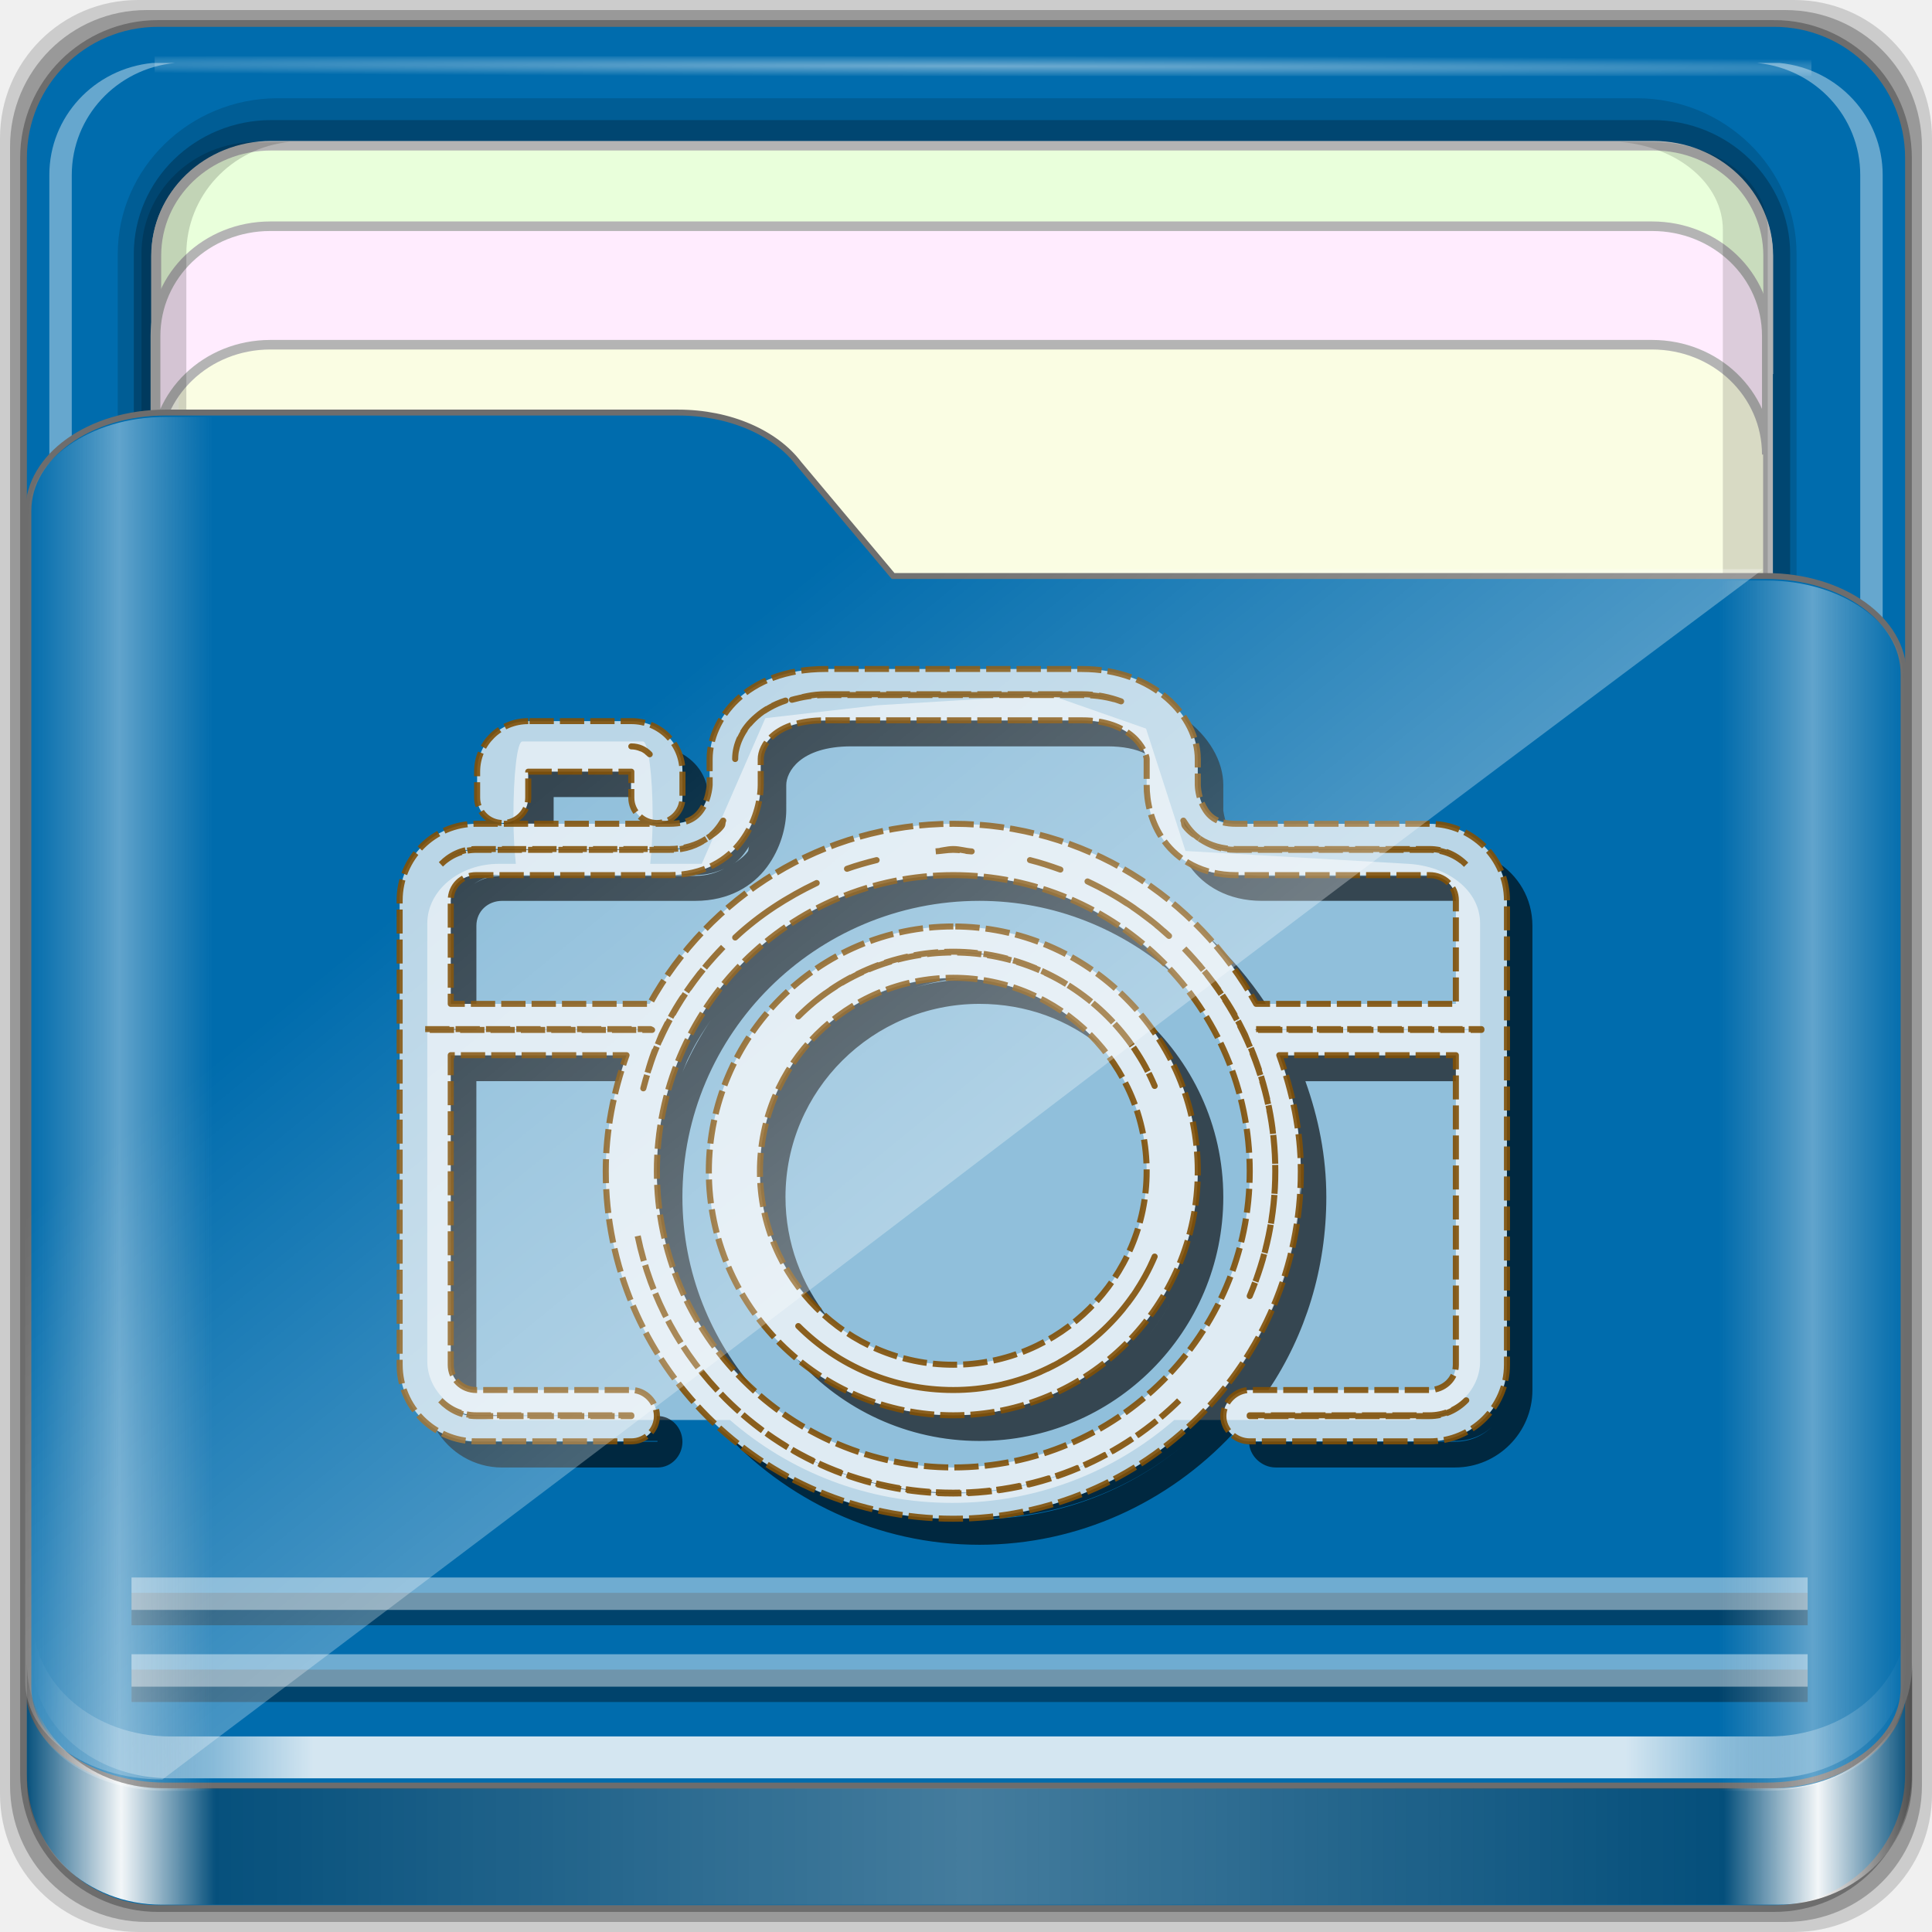
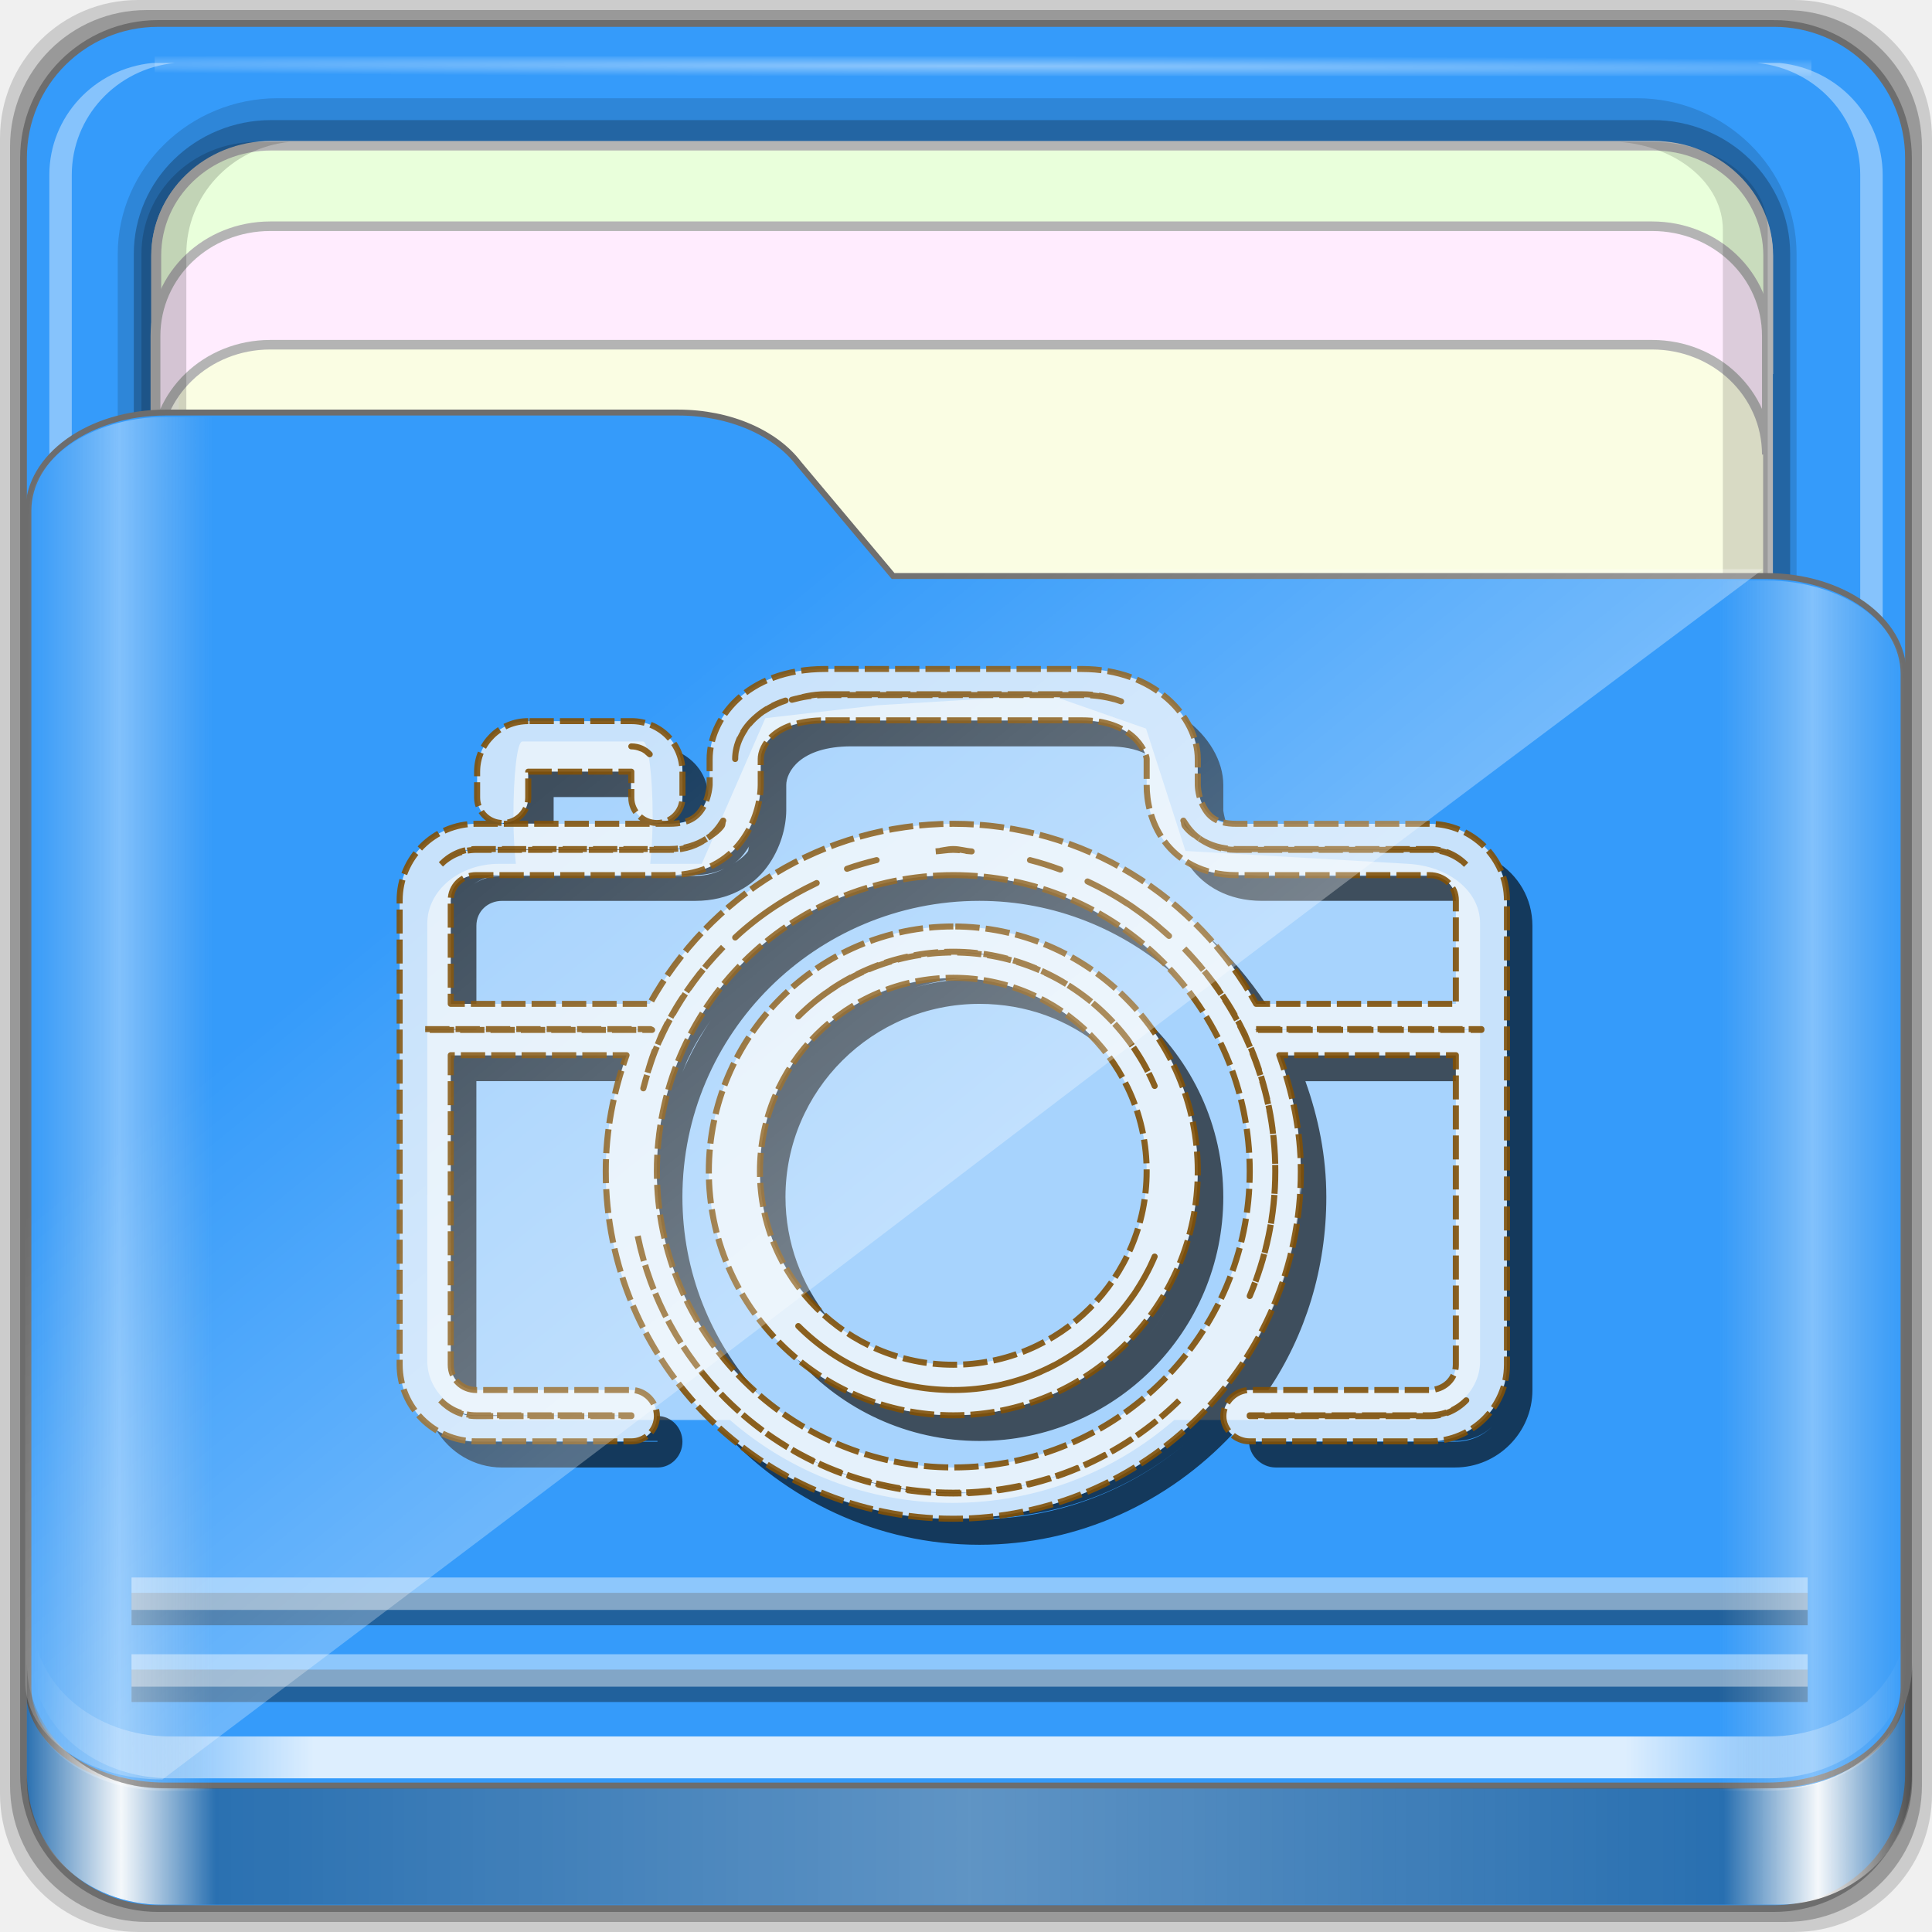
<svg xmlns="http://www.w3.org/2000/svg" xmlns:xlink="http://www.w3.org/1999/xlink" width="96" height="96" viewBox="0 0 96 96" version="1.1" id="svg1072">
  <defs id="defs1066">
    <linearGradient id="linearGradient4125">
      <stop style="stop-color:#ffffff;stop-opacity:1;" offset="0" id="stop4127" />
      <stop style="stop-color:#ffffff;stop-opacity:0;" offset="1" id="stop4129" />
    </linearGradient>
    <linearGradient id="linearGradient3298">
      <stop style="stop-color:#ffffff;stop-opacity:0.031" offset="0" id="stop3300" />
      <stop id="stop3302" offset="0.05" style="stop-color:#ffffff;stop-opacity:1;" />
      <stop style="stop-color:#ffffff;stop-opacity:0.024" offset="0.1" id="stop3304" />
      <stop id="stop3306" offset="0.5" style="stop-color:#ffffff;stop-opacity:0.281" />
      <stop style="stop-color:#fefefe;stop-opacity:0.016" offset="0.9" id="stop3308" />
      <stop id="stop3310" offset="0.95" style="stop-color:#ffffff;stop-opacity:1;" />
      <stop style="stop-color:#fdfdfd;stop-opacity:0" offset="1" id="stop3312" />
    </linearGradient>
    <linearGradient id="linearGradient4188">
      <stop style="stop-color:#ffffff;stop-opacity:0;" offset="0" id="stop4190" />
      <stop id="stop4198" offset="0.15" style="stop-color:#ffffff;stop-opacity:1;" />
      <stop id="stop4196" offset="0.85" style="stop-color:#ffffff;stop-opacity:1;" />
      <stop style="stop-color:#ffffff;stop-opacity:0;" offset="1" id="stop4192" />
    </linearGradient>
    <linearGradient id="linearGradient3832">
      <stop style="stop-color:#d8d8d8;stop-opacity:0;" offset="0" id="stop3834" />
      <stop id="stop3842" offset="0.05" style="stop-color:#ffffff;stop-opacity:1;" />
      <stop style="stop-color:#d8d8d8;stop-opacity:0;" offset="0.1" id="stop3846" />
      <stop id="stop3840" offset="0.5" style="stop-color:#d8d8d8;stop-opacity:0;" />
      <stop style="stop-color:#d8d8d8;stop-opacity:0;" offset="0.9" id="stop3844" />
      <stop id="stop3848" offset="0.95" style="stop-color:#ffffff;stop-opacity:1;" />
      <stop style="stop-color:#d8d8d8;stop-opacity:0;" offset="1" id="stop3836" />
    </linearGradient>
    <linearGradient id="linearGradient4012">
      <stop style="stop-color:#9a9a9a;stop-opacity:1;" offset="0" id="stop4014" />
      <stop style="stop-color:#6e6e6e;stop-opacity:1;" offset="1" id="stop4016" />
    </linearGradient>
    <linearGradient xlink:href="#linearGradient4188" id="linearGradient3891" gradientUnits="userSpaceOnUse" gradientTransform="matrix(1.115042,0,0,1.115103,6.596574,1043.355)" x1="6.25" y1="80.625" x2="89.75" y2="80.625" />
    <linearGradient gradientTransform="matrix(0.9926597,0,0,0.9812013,12.16478,1055.322)" xlink:href="#linearGradient3298" id="linearGradient3893" gradientUnits="userSpaceOnUse" x1="1.121" y1="84.063" x2="95.496" y2="84.063" />
    <linearGradient gradientTransform="matrix(0.9926597,0,0,0.9812013,11.82776,1054.893)" y2="34.832" x2="22.635" y1="59.746" x1="44.726" gradientUnits="userSpaceOnUse" id="linearGradient3391" xlink:href="#linearGradient4125" />
    <linearGradient xlink:href="#linearGradient3832" id="linearGradient3889" gradientUnits="userSpaceOnUse" gradientTransform="matrix(1.115042,0,0,1.036466,-5.522017,2.79605)" x1="6.076" y1="47.473" x2="89.924" y2="47.473" />
    <radialGradient xlink:href="#linearGradient4125" id="radialGradient3885" gradientUnits="userSpaceOnUse" gradientTransform="matrix(1.699147,0.00433809,-9.9578932e-5,0.01373135,-31.24166,-184.9925)" cx="44.659" cy="-187.511" fx="44.659" fy="-187.511" r="36.916" />
  </defs>
  <g id="layer1" transform="translate(0,-1026.52)">
    <g id="g1835" transform="translate(-12.11859,-22.9174)">
      <path style="display:inline;opacity:0.15;fill:#000000;fill-opacity:1;fill-rule:nonzero;stroke:none;stroke-width:0.987;enable-background:new" d="M 101.261,1049.437 H 18.976 c -3.799,0 -6.857,3.058 -6.857,6.857 v 82.286 c 0,3.799 3.058,6.857 6.857,6.857 h 82.286 c 3.799,0 6.857,-3.058 6.857,-6.857 v -82.286 c 0,-3.799 -3.058,-6.857 -6.857,-6.857 z" id="path3897" />
      <path id="path3895" d="M 100.833,1049.937 H 19.404 c -3.759,0 -6.786,3.026 -6.786,6.786 v 81.429 c 0,3.759 3.026,6.786 6.786,6.786 h 81.429 c 3.759,0 6.786,-3.026 6.786,-6.786 v -81.429 c 0,-3.759 -3.026,-6.786 -6.786,-6.786 z" style="display:inline;opacity:0.25;fill:#000000;fill-opacity:1;fill-rule:nonzero;stroke:none;stroke-width:0.987;enable-background:new" />
    </g>
  </g>
  <g id="layer7">
-     <path style="display:inline;fill:#006cad;fill-opacity:1;fill-rule:nonzero;stroke:#6d6d6d;stroke-width:0.335;stroke-miterlimit:4;stroke-dasharray:none;stroke-opacity:1;enable-background:new" d="M 88.142,1.166 H 7.858 c -3.706,0 -6.69,2.984 -6.69,6.691 v 80.287 c 0,3.707 2.984,6.691 6.69,6.691 h 80.283 c 3.706,0 6.69,-2.984 6.69,-6.691 V 7.856 c 0,-3.707 -2.984,-6.691 -6.69,-6.691 z" id="rect2419-1" />
+     <path style="display:inline;fill:#359bfa;fill-opacity:1;fill-rule:nonzero;stroke:#6d6d6d;stroke-width:0.335;stroke-miterlimit:4;stroke-dasharray:none;stroke-opacity:1;enable-background:new" d="M 88.142,1.166 H 7.858 c -3.706,0 -6.69,2.984 -6.69,6.691 v 80.287 c 0,3.707 2.984,6.691 6.69,6.691 h 80.283 c 3.706,0 6.69,-2.984 6.69,-6.691 V 7.856 c 0,-3.707 -2.984,-6.691 -6.69,-6.691 z" id="rect2419-1" />
  </g>
  <g id="layer6">
    <g id="g4855" transform="matrix(0,-1.085886,1.115042,0,-0.9483819,206.754)" style="enable-background:new">
      <path id="path4843" d="m 117.219,6.098 c -3.921,0 -7.125,3.204 -7.125,7.125 v 60.562 c 0,3.921 3.204,7.125 7.125,7.125 h 61.562 c 3.921,0 7.125,-3.204 7.125,-7.125 v -60.562 c 0,-3.921 -3.204,-7.125 -7.125,-7.125 z" style="color:#000000;font-style:normal;font-variant:normal;font-weight:normal;font-stretch:normal;font-size:medium;line-height:normal;font-family:Sans;-inkscape-font-specification:Sans;text-indent:0;text-align:start;text-decoration:none;text-decoration-line:none;letter-spacing:normal;word-spacing:normal;text-transform:none;writing-mode:lr-tb;direction:ltr;baseline-shift:baseline;text-anchor:start;display:inline;overflow:visible;visibility:visible;opacity:0.137;fill:#000000;fill-opacity:1;fill-rule:nonzero;stroke:none;stroke-width:2;marker:none;enable-background:accumulate" />
      <path style="color:#000000;font-style:normal;font-variant:normal;font-weight:normal;font-stretch:normal;font-size:medium;line-height:normal;font-family:Sans;-inkscape-font-specification:Sans;text-indent:0;text-align:start;text-decoration:none;text-decoration-line:none;letter-spacing:normal;word-spacing:normal;text-transform:none;writing-mode:lr-tb;direction:ltr;baseline-shift:baseline;text-anchor:start;display:inline;overflow:visible;visibility:visible;opacity:0.245;fill:#000000;fill-opacity:1;fill-rule:nonzero;stroke:none;stroke-width:2;marker:none;enable-background:accumulate" d="m 117.219,6.813 c -3.379,0 -6.125,2.746 -6.125,6.125 v 61.562 c 0,3.379 2.746,6.125 6.125,6.125 h 61.562 c 3.379,0 6.125,-2.746 6.125,-6.125 v -61.562 c 0,-3.379 -2.746,-6.125 -6.125,-6.125 z" id="path4849" />
      <path style="display:inline;fill:#fafde3;fill-opacity:1;fill-rule:nonzero;stroke:#b4b4b4;stroke-width:0.437;stroke-miterlimit:4;stroke-dasharray:none;stroke-opacity:1" d="m 183.704,12.925 c 0,-2.843 -2.242,-5.119 -5.026,-5.119 h -30.722 c 2.784,0 5.026,2.276 5.026,5.119 v 61.594 c 0,2.843 -2.242,5.119 -5.026,5.119 h 30.722 c 2.784,0 5.026,-2.276 5.026,-5.119 z" id="path4046" />
      <path id="path4815" d="m 115.708,79.154 v 1 c 0.262,2.594 2.46,4.594 5.125,4.594 h 61.562 c 2.665,0 4.863,-2 5.125,-4.594 v -1 c -0.262,2.594 -2.46,4.594 -5.125,4.594 h -61.562 c -2.665,0 -4.863,-2 -5.125,-4.594 z" style="display:inline;opacity:0.4;fill:#ffffff;fill-opacity:1;fill-rule:nonzero;stroke:none" />
      <path id="path4820" d="m 116.688,7.813 c -2.594,0.262 -4.594,2.46 -4.594,5.125 v 0.469 c 0.262,-2.594 2.46,-4.594 5.125,-4.594 h 61.562 c 2.665,0 4.863,2 5.125,4.594 v -0.469 c 0,-2.843 -2.282,-5.125 -5.125,-5.125 h -61.562 c -0.178,0 -0.358,-0.017 -0.531,0 z" style="display:inline;opacity:0.5;fill:#ffffff;fill-opacity:1;fill-rule:nonzero;stroke:none" />
      <path style="display:inline;opacity:0.4;fill:#ffffff;fill-opacity:1;fill-rule:nonzero;stroke:none" d="m 115.708,8.643 v -1 c 0.262,-2.594 2.46,-4.594 5.125,-4.594 h 61.562 c 2.665,0 4.863,2 5.125,4.594 v 1 c -0.262,-2.594 -2.46,-4.594 -5.125,-4.594 h -61.562 c -2.665,0 -4.863,2 -5.125,4.594 z" id="path3896" />
      <rect style="opacity:0.426;fill:url(#radialGradient3885);fill-opacity:1;stroke:none" id="rect3902" width="73.831" height="0.907" x="7.743" y="-187.827" transform="rotate(90)" />
      <path id="path3899" d="m 183.733,12.934 c 0,-2.843 -2.242,-5.119 -5.026,-5.119 h -5.422 c 2.784,0 5.026,2.276 5.026,5.119 v 61.594 c 0,2.843 -2.242,5.119 -5.026,5.119 h 5.422 c 2.784,0 5.026,-2.276 5.026,-5.119 z" style="display:inline;fill:#e9ffdb;fill-opacity:1;fill-rule:nonzero;stroke:#b4b4b4;stroke-width:0.437;stroke-miterlimit:4;stroke-dasharray:none;stroke-opacity:1" />
      <path style="display:inline;fill:#ffecfe;fill-opacity:1;fill-rule:nonzero;stroke:#b4b4b4;stroke-width:0.437;stroke-miterlimit:4;stroke-dasharray:none;stroke-opacity:1" d="m 180.049,12.896 c 0,-2.842 -2.242,-5.117 -5.026,-5.117 h -5.422 c 2.784,0 5.026,2.275 5.026,5.117 v 61.576 c 0,2.842 -2.242,5.117 -5.026,5.117 h 5.422 c 2.784,0 5.026,-2.275 5.026,-5.117 z" id="path3086" />
      <path id="path4810" d="m 127.618,73.032 v 1.469 c 0,2.843 1.789,5.125 4.017,5.125 h 48.254 c 2.228,0 4.017,-2.282 4.017,-5.125 v -1.469 c -0.205,2.594 -1.928,4.594 -4.017,4.594 h -48.254 c -2.089,0 -3.812,-2 -4.017,-4.594 z" style="display:inline;opacity:0.138;fill:#000000;fill-opacity:1;fill-rule:nonzero;stroke:none" />
      <path style="display:inline;opacity:0.169;fill:#000000;fill-opacity:1;fill-rule:nonzero;stroke:none" d="m 112.094,13.748 v -1.469 c 0,-2.843 2.282,-5.125 5.125,-5.125 h 61.562 c 2.843,0 5.125,2.282 5.125,5.125 v 1.469 c -0.262,-2.594 -2.46,-4.594 -5.125,-4.594 h -61.562 c -2.665,0 -4.863,2 -5.125,4.594 z" id="path3898" />
    </g>
  </g>
  <g id="layer5">
-     <path id="path4187" d="m 1.411,83.85 c 0,2.7 3.041,4.873 6.818,4.873 H 87.771 c 3.777,0 6.818,-2.173 6.818,-4.873 V 33.495 c 0,-2.7 -3.041,-4.873 -6.818,-4.873 H 44.378 L 39.691,23.038 C 38.539,21.519 36.286,20.5 33.69,20.5 H 8.229 c -3.777,0 -6.818,2.173 -6.818,4.873 z" style="display:inline;fill:#006cad;fill-opacity:1;fill-rule:nonzero;stroke:#6d6d6d;stroke-width:0.294;stroke-miterlimit:4;stroke-dasharray:none;stroke-opacity:1;enable-background:new" />
+     <path id="path4187" d="m 1.411,83.85 c 0,2.7 3.041,4.873 6.818,4.873 H 87.771 c 3.777,0 6.818,-2.173 6.818,-4.873 V 33.495 c 0,-2.7 -3.041,-4.873 -6.818,-4.873 H 44.378 L 39.691,23.038 C 38.539,21.519 36.286,20.5 33.69,20.5 H 8.229 c -3.777,0 -6.818,2.173 -6.818,4.873 z" style="display:inline;fill:#359bfa;fill-opacity:1;fill-rule:nonzero;stroke:#6d6d6d;stroke-width:0.294;stroke-miterlimit:4;stroke-dasharray:none;stroke-opacity:1;enable-background:new" />
  </g>
  <g id="layer2">
    <g transform="matrix(0.9926597,0,0,0.9812013,0.04618485,6.712506)" style="enable-background:new" id="g1054">
      <path transform="translate(-4.948882,2.796066)" id="rect5596" d="m 57.435,25.549 -8.622,0.53 -5.6,0.652 -3.183,7.378 h -2.579 c 0.069,-0.658 0.121,-1.469 0.121,-2.405 0,-2.09 -0.225,-3.791 -0.483,-3.791 h -6.043 c -0.259,0 -0.443,1.7 -0.443,3.791 0,0.938 0.051,1.746 0.121,2.405 h -0.846 c -1.989,0 -3.586,1.355 -3.586,3.016 V 59.298 c 0,1.661 1.597,2.975 3.586,2.975 h 11.563 c 2.982,2.62 6.86,4.198 11.12,4.198 4.26,0 8.138,-1.578 11.12,-4.198 h 11.724 c 1.989,0 3.586,-1.314 3.586,-2.975 V 37.125 c 0,-1.661 -1.6,-2.897 -3.586,-3.016 L 64.244,33.457 62.269,27.261 Z" style="fill:#ffffff;fill-opacity:0.566;stroke:none;enable-background:new" />
      <path transform="translate(-4.948882,2.796066)" id="path3333" d="m 59.046,25.549 c 0.372,0 0.721,0.027 1.048,0.082 -0.213,-0.042 -0.45,-0.065 -0.685,-0.082 z m 5.117,1.182 c 0.441,0.668 0.685,1.387 0.685,2.079 v 1.304 c 7.48e-4,0.077 0.031,0.636 0.282,1.101 0.2,0.37 0.505,0.652 1.128,0.774 -0.071,-0.281 -0.12,-0.522 -0.121,-0.571 v -1.304 c 0,-1.194 -0.712,-2.476 -1.974,-3.383 z M 46.234,26.854 c -2.603,0 -3.263,1.327 -3.263,1.956 v 1.304 c -0.009,0.807 -0.271,1.905 -0.967,2.853 -0.696,0.948 -1.881,1.712 -3.586,1.712 h 1.289 c 0.558,0 1.041,-0.137 1.45,-0.326 -0.379,0.193 -0.841,0.367 -1.45,0.367 h -9.669 c -0.532,0 -1.004,0.128 -1.41,0.408 0.402,-0.294 0.865,-0.448 1.41,-0.448 h -1.289 c -0.715,0 -1.289,0.528 -1.289,1.264 v 5.258 h 1.289 v -3.954 c 0,-0.736 0.574,-1.264 1.289,-1.264 h 9.669 c 1.705,0 2.89,-0.764 3.586,-1.712 0.696,-0.948 0.958,-2.046 0.967,-2.853 v -1.304 c 0,-0.63 0.66,-1.956 3.263,-1.956 h 12.812 c 0.797,0 1.419,0.135 1.894,0.367 -0.091,-0.247 -0.28,-0.583 -0.645,-0.897 C 61.073,27.188 60.26,26.854 59.046,26.854 H 47.524 c -0.323,0 -0.61,0.039 -0.886,0.082 0.18,-0.034 0.4,-0.068 0.604,-0.082 z m -7.373,1.59 c 0.129,0.307 0.201,0.623 0.201,0.978 v 1.345 c 0,0.689 -0.561,1.242 -1.249,1.264 v 0.041 h 0.604 c 1.069,0 1.477,-0.407 1.732,-0.897 0.102,-0.195 0.16,-0.394 0.201,-0.571 -0.049,-0.977 -0.654,-1.772 -1.491,-2.16 z m -7.534,0.978 v 1.345 c 0,0.702 -0.543,1.264 -1.249,1.264 v 0.041 h 2.538 v -1.345 h 3.868 v -1.304 z m 32.796,2.486 c 0.054,0.095 0.016,0.196 0.081,0.285 0.072,0.099 0.189,0.16 0.282,0.245 -0.142,-0.165 -0.257,-0.36 -0.363,-0.53 z m 0.363,0.53 c 0.164,0.149 0.327,0.322 0.524,0.448 -0.205,-0.128 -0.381,-0.283 -0.524,-0.448 z m 0.524,0.448 c 0.441,0.283 0.978,0.53 1.773,0.53 h 9.669 c 0.532,0 1.034,0.128 1.45,0.408 -0.413,-0.294 -0.905,-0.448 -1.45,-0.448 h -8.38 -1.289 c -0.722,0 -1.309,-0.2 -1.773,-0.489 z m -25.141,0.163 c -0.263,0.121 -0.56,0.234 -0.886,0.285 0.028,0.002 0.052,0 0.081,0 0.095,0 0.193,-0.021 0.282,-0.041 0.049,-0.014 0.115,-0.025 0.161,-0.041 0.137,-0.047 0.243,-0.143 0.363,-0.204 z m 2.538,0.163 c -0.055,0.095 -0.015,0.196 -0.081,0.285 -0.187,0.254 -0.487,0.462 -0.765,0.652 0.399,-0.257 0.637,-0.603 0.846,-0.937 z m -12.369,0.163 c -0.14,0 -0.267,0.026 -0.403,0.041 h 8.783 c 0.209,0 0.388,-0.012 0.564,-0.041 h -0.564 z m 34.286,0.611 c 0.057,0.093 0.096,0.195 0.161,0.285 0.687,0.951 1.878,1.712 3.586,1.712 h 9.669 c 0.013,0 0.027,-3.82e-4 0.04,0 v -0.041 c 0,-0.65 -0.484,-1.116 -1.088,-1.223 h -8.622 c -0.199,0 -0.396,-0.014 -0.564,-0.041 h -0.725 c -1.005,0 -1.804,-0.28 -2.458,-0.693 z m 15.471,0 c 0.342,0.577 0.524,1.239 0.524,1.956 v 7.826 h 0.04 v 0.041 h -0.04 V 59.462 c 0,2 -1.528,3.664 -3.465,3.872 h 0.886 c 0.709,0 1.387,-0.262 1.853,-0.734 -0.469,0.489 -1.127,0.774 -1.853,0.774 h -1.289 -7.695 -1.289 c -0.013,0 -0.027,3.82e-4 -0.04,0 0,0.702 0.623,1.304 1.33,1.304 h 8.985 c 2.129,0 3.868,-1.773 3.868,-3.913 V 37.247 c 0,-1.39 -0.712,-2.576 -1.813,-3.261 z m -27.155,0.693 c -8.18,0 -14.867,6.712 -14.867,15 0,4.476 1.962,8.462 5.036,11.209 -2.317,-2.645 -3.747,-6.093 -3.747,-9.905 0,-8.288 6.687,-15 14.867,-15 3.762,0 7.172,1.451 9.79,3.791 -2.406,-2.746 -5.783,-4.622 -9.589,-5.013 -0.135,-0.014 -0.267,-0.031 -0.403,-0.041 -0.241,0.017 -0.482,0.067 -0.725,0.082 0.192,-0.011 0.379,-0.05 0.564,-0.082 -0.313,-0.02 -0.609,-0.041 -0.927,-0.041 z m 12.772,3.139 c 0.919,1.023 1.709,2.164 2.377,3.383 h 0.483 C 67.45,39.963 66.505,38.808 65.412,37.818 Z M 53.406,38.592 c -0.122,0.005 -0.242,0.032 -0.363,0.041 0.983,0.037 1.923,0.166 2.82,0.448 -0.785,-0.253 -1.608,-0.426 -2.458,-0.489 z m -0.765,1.304 c -5.336,0 -9.71,4.372 -9.71,9.782 0,2.98 1.349,5.621 3.425,7.418 -1.328,-1.677 -2.135,-3.799 -2.135,-6.114 0,-5.41 4.374,-9.782 9.71,-9.782 2.334,0 4.45,0.803 6.124,2.201 -1.578,-1.912 -3.867,-3.199 -6.446,-3.465 -0.054,-0.006 -0.107,0.005 -0.161,0 -0.961,0.042 -1.896,0.172 -2.78,0.448 0.774,-0.247 1.582,-0.423 2.417,-0.489 -0.151,-0.007 -0.291,0 -0.443,0 z M 41.4,40.753 c -0.315,0.393 -0.608,0.801 -0.886,1.223 -0.557,0.843 -1.055,1.747 -1.45,2.69 l 0.242,-0.611 0.282,-0.571 c 0.274,-0.535 0.596,-1.014 0.927,-1.508 0.279,-0.416 0.572,-0.835 0.886,-1.223 z m 20.668,1.06 c 1.747,2.146 2.78,4.885 2.78,7.867 0,6.815 -5.458,12.35 -12.208,12.35 -2.953,0 -5.7,-1.048 -7.816,-2.812 2.242,2.52 5.494,4.117 9.105,4.117 6.75,0 12.208,-5.535 12.208,-12.35 0,-3.642 -1.579,-6.897 -4.069,-9.171 z m 4.754,0.204 c 0.237,0.44 0.45,0.881 0.645,1.345 l -0.242,-0.611 -0.282,-0.571 c -0.031,-0.06 -0.089,-0.104 -0.121,-0.163 z m -40.612,0.448 v 0.041 h 0.604 1.934 v -0.041 h -1.934 z m 41.579,0 -0.081,0.041 h 0.403 0.967 c -0.009,-0.016 -0.031,-0.024 -0.04,-0.041 h -1.249 z m -29.653,0.041 -0.121,0.245 -0.242,0.611 c 0.121,-0.288 0.266,-0.576 0.403,-0.856 z m 22.925,0.122 c 0.449,0.547 0.829,1.125 1.168,1.753 -0.338,-0.628 -0.719,-1.207 -1.168,-1.753 z m 6.446,0.774 c 0.804,1.935 1.249,4.052 1.249,6.277 0,-2.224 -0.45,-4.343 -1.249,-6.277 z M 27.459,43.81 V 59.462 c 0,0.736 0.574,1.304 1.289,1.304 V 45.114 h 7.131 c 0.122,-0.446 0.25,-0.871 0.403,-1.304 z m 41.498,0 c 0.653,1.846 1.048,3.8 1.048,5.869 0,0.082 0.001,0.162 0,0.245 0.023,0.355 0.04,0.698 0.04,1.06 0,-0.288 -0.066,-0.572 -0.081,-0.856 -0.232,9.183 -7.407,16.655 -16.438,17.119 0.134,0.003 0.268,0 0.403,0 3.886,0 7.445,-1.386 10.233,-3.709 -2.788,2.332 -6.344,3.75 -10.233,3.75 -0.136,0 -0.268,-0.037 -0.403,-0.041 -0.121,0.006 -0.241,-0.004 -0.363,0 -0.176,0.005 -0.347,0.041 -0.524,0.041 -4.471,0 -8.559,-1.75 -11.644,-4.565 3.187,3.576 7.811,5.869 12.933,5.869 4.989,0 9.475,-2.168 12.651,-5.584 -0.266,-0.235 -0.443,-0.566 -0.443,-0.937 0,-0.702 0.623,-1.304 1.33,-1.304 h 0.927 c 1.859,-2.8 2.901,-6.168 2.901,-9.782 0,-2.069 -0.395,-4.023 -1.048,-5.869 h 7.534 v -1.304 h -8.783 z m -5.439,12.473 c -0.338,0.628 -0.719,1.207 -1.168,1.753 0.449,-0.547 0.829,-1.125 1.168,-1.753 z m -36.583,5.013 c 0.469,0.489 1.086,0.774 1.813,0.774 h 1.289 c -0.055,0 -0.108,-0.034 -0.161,-0.041 h -1.128 c -0.709,0 -1.347,-0.262 -1.813,-0.734 z m 10.838,0.774 c 0,0.648 -0.498,1.184 -1.128,1.264 h 1.168 c 0.005,0 0,0.023 0,0.041 h -1.33 -6.446 -1.289 c -0.746,0 -1.427,-0.242 -2.014,-0.611 0.667,1.139 1.893,1.916 3.304,1.916 h 7.776 c 0.706,0 1.249,-0.602 1.249,-1.304 0,-0.702 -0.543,-1.304 -1.249,-1.304 z m 4.593,0.163 c 2.788,2.332 6.384,3.75 10.274,3.75 0.222,0 0.424,-0.032 0.645,-0.041 -0.12,-0.005 -0.244,0.008 -0.363,0 -0.097,0.002 -0.185,0 -0.282,0 -3.886,0 -7.485,-1.386 -10.274,-3.709 z" style="color:#000000;font-style:normal;font-variant:normal;font-weight:normal;font-stretch:normal;font-size:medium;line-height:normal;font-family:Sans;-inkscape-font-specification:Sans;text-indent:0;text-align:start;text-decoration:none;text-decoration-line:none;letter-spacing:normal;word-spacing:normal;text-transform:none;writing-mode:lr-tb;direction:ltr;baseline-shift:baseline;text-anchor:start;display:inline;overflow:visible;visibility:visible;fill:#000000;fill-opacity:0.629;fill-rule:nonzero;stroke:none;stroke-width:1;marker:none;enable-background:accumulate" />
      <path transform="translate(-4.948882,2.796066)" style="color:#000000;font-style:normal;font-variant:normal;font-weight:normal;font-stretch:normal;font-size:medium;line-height:normal;font-family:Sans;-inkscape-font-specification:Sans;text-indent:0;text-align:start;text-decoration:none;text-decoration-line:none;letter-spacing:normal;word-spacing:normal;text-transform:none;writing-mode:lr-tb;direction:ltr;baseline-shift:baseline;text-anchor:start;display:inline;overflow:visible;visibility:visible;fill:#fcfcfc;fill-opacity:0.739;fill-rule:nonzero;stroke:#815006;stroke-width:0.304;stroke-linejoin:round;stroke-miterlimit:4;stroke-dasharray:1.216, 0.304;stroke-dashoffset:0;stroke-opacity:0.895;marker:none;enable-background:accumulate" d="m 46.223,24.241 c -4.048,0 -5.799,2.614 -5.799,4.559 v 1.28 0.04 c -0.002,0.031 -0.033,0.567 -0.28,1.04 -0.256,0.489 -0.651,0.92 -1.72,0.92 h -9.678 c -2.129,0 -3.839,1.739 -3.839,3.879 V 59.476 c 0,2.14 1.71,3.879 3.839,3.879 h 7.759 c 0.706,0 1.28,-0.578 1.28,-1.28 0,-0.702 -0.574,-1.32 -1.28,-1.32 h -7.759 c -0.715,0 -1.28,-0.544 -1.28,-1.28 V 43.798 h 8.799 c -0.652,1.847 -1.04,3.81 -1.04,5.879 0,9.692 7.805,17.597 17.397,17.597 9.593,0 17.397,-7.905 17.397,-17.597 0,-2.069 -0.427,-4.033 -1.08,-5.879 h 8.839 v 15.677 c 0,0.736 -0.605,1.28 -1.32,1.28 h -8.999 c -0.706,0 -1.32,0.618 -1.32,1.32 0,0.702 0.614,1.28 1.32,1.28 h 8.999 c 2.129,0 3.879,-1.739 3.879,-3.879 V 35.96 c 0,-2.14 -1.75,-3.879 -3.879,-3.879 h -9.678 c -1.041,0 -1.389,-0.415 -1.64,-0.88 -0.251,-0.465 -0.279,-1.003 -0.28,-1.08 v -1.32 c 0,-2.107 -2.146,-4.559 -5.799,-4.559 H 46.223 Z m 0,1.28 H 59.061 c 0.754,0 1.399,0.152 1.96,0.36 -0.562,-0.202 -1.217,-0.32 -1.96,-0.32 H 46.223 c -0.645,0 -1.177,0.102 -1.68,0.24 0.499,-0.131 1.007,-0.28 1.68,-0.28 z m -2,0.32 c -0.567,0.19 -1.068,0.486 -1.44,0.8 -0.743,0.629 -1.08,1.426 -1.08,2.16 0,-0.633 0.302,-1.473 1.08,-2.16 0.362,-0.32 0.838,-0.606 1.44,-0.8 z m 2,1 H 59.061 c 1.213,0 2.008,0.36 2.52,0.8 0.511,0.44 0.72,1.002 0.72,1.16 v 1.32 c 0,0.804 0.193,1.889 0.88,2.84 0.687,0.951 1.891,1.72 3.599,1.72 h 9.678 c 0.715,0 1.32,0.544 1.32,1.28 v 5.239 h -9.998 c -2.967,-5.416 -8.612,-9.119 -15.158,-9.119 -6.547,0 -12.231,3.701 -15.198,9.119 H 27.466 V 35.96 c 0,-0.736 0.565,-1.28 1.28,-1.28 h 9.678 c 1.705,0 2.904,-0.772 3.599,-1.72 0.696,-0.948 0.951,-2.033 0.96,-2.84 v -1.32 c 0,-0.63 0.636,-1.96 3.239,-1.96 z M 31.345,26.881 c -1.417,0 -2.56,1.138 -2.56,2.56 v 1.32 c 0,0.702 0.574,1.28 1.28,1.28 0.706,0 1.28,-0.578 1.28,-1.28 V 29.441 h 5.159 v 1.32 c 0,0.702 0.574,1.28 1.28,1.28 0.706,0 1.28,-0.578 1.28,-1.28 V 29.441 c 0,-1.422 -1.142,-2.56 -2.56,-2.56 z m 5.159,1.28 c 0.371,0 0.684,0.147 0.92,0.4 -0.233,-0.235 -0.567,-0.4 -0.92,-0.4 z m 4.599,3.759 c -0.055,0.095 -0.015,0.191 -0.08,0.28 -0.187,0.254 -0.482,0.45 -0.76,0.64 -0.453,0.31 -1.004,0.56 -1.84,0.56 h -9.678 c -0.709,0 -1.333,0.289 -1.8,0.76 0.469,-0.489 1.073,-0.8 1.8,-0.8 h 9.678 c 0.744,0 1.369,-0.216 1.84,-0.52 0.399,-0.257 0.631,-0.585 0.84,-0.92 z m 23.036,0 c 0.21,0.341 0.47,0.704 0.88,0.96 0.463,0.289 1.038,0.48 1.76,0.48 h 9.678 c 0.727,0 1.37,0.311 1.84,0.8 -0.466,-0.471 -1.131,-0.76 -1.84,-0.76 h -9.678 c -0.795,0 -1.319,-0.237 -1.76,-0.52 -0.308,-0.198 -0.601,-0.405 -0.8,-0.68 -0.065,-0.089 -0.026,-0.185 -0.08,-0.28 z m -11.518,1.44 c 0.319,0 0.605,0.101 0.92,0.12 -0.31,-0.018 -0.605,-0.08 -0.92,-0.08 -0.315,0 -0.609,0.062 -0.92,0.08 0.315,-0.019 0.601,-0.12 0.92,-0.12 z m -3.839,0.56 c -0.5,0.125 -0.999,0.269 -1.48,0.44 0.487,-0.175 0.972,-0.313 1.48,-0.44 z m 7.679,0 c 0.525,0.132 1.017,0.297 1.52,0.48 -0.501,-0.181 -0.997,-0.349 -1.52,-0.48 z m -3.839,0.76 c 8.18,0 14.838,6.71 14.838,14.998 0,8.288 -6.658,14.998 -14.838,14.998 -8.18,0 -14.838,-6.71 -14.838,-14.998 0,-8.288 6.658,-14.998 14.838,-14.998 z m 6.719,0.32 c 1.509,0.715 2.868,1.629 4.079,2.76 -1.205,-1.115 -2.583,-2.052 -4.079,-2.76 z m -13.558,0.08 c -1.499,0.722 -2.878,1.628 -4.079,2.76 1.199,-1.135 2.583,-2.034 4.079,-2.76 z m 6.839,2.2 c -6.75,0 -12.238,5.583 -12.238,12.398 0,6.815 5.488,12.358 12.238,12.358 6.75,0 12.238,-5.543 12.238,-12.358 0,-6.815 -5.488,-12.398 -12.238,-12.398 z M 41.104,38.319 c -1.395,1.446 -2.529,3.154 -3.319,5.039 -0.285,0.68 -0.487,1.396 -0.68,2.12 0.186,-0.703 0.366,-1.417 0.64,-2.08 l 0.04,-0.04 0.24,-0.6 0.28,-0.56 c 0.737,-1.439 1.693,-2.729 2.8,-3.879 z m 23.076,0.08 c 1.073,1.132 2.04,2.393 2.76,3.799 l 0.28,0.56 0.24,0.6 0.04,0.04 c 0.799,1.934 1.24,4.055 1.24,6.279 0,2.238 -0.472,4.376 -1.28,6.319 0.816,-1.948 1.28,-4.076 1.28,-6.319 0,-2.243 -0.463,-4.371 -1.28,-6.319 -0.779,-1.858 -1.913,-3.527 -3.279,-4.959 z m -11.558,0.16 c 3.012,0 5.736,1.285 7.719,3.279 1.003,1.009 1.8,2.181 2.36,3.519 -0.555,-1.324 -1.368,-2.516 -2.36,-3.519 -1.984,-2.007 -4.7,-3.239 -7.719,-3.239 -3.019,0 -5.775,1.233 -7.759,3.239 1.985,-2.009 4.735,-3.279 7.759,-3.279 z m 0,1.32 c 5.336,0 9.678,4.388 9.678,9.798 0,5.41 -4.343,9.798 -9.678,9.798 -5.336,0 -9.678,-4.388 -9.678,-9.798 0,-5.41 4.343,-9.798 9.678,-9.798 z m -26.436,2.6 h 0.64 10.638 l 0.08,0.04 H 37.144 26.826 26.186 v -0.04 z m 41.593,0 h 10.638 0.64 v 0.04 H 78.418 68.099 67.699 l 0.08,-0.04 z M 36.824,52.957 c 0.645,3.177 2.211,6.025 4.399,8.239 2.917,2.951 6.957,4.759 11.398,4.759 4.441,0 8.481,-1.808 11.398,-4.759 -2.919,2.953 -6.953,4.799 -11.398,4.799 -4.445,0 -8.479,-1.846 -11.398,-4.799 -2.189,-2.215 -3.754,-5.053 -4.399,-8.239 z m 25.876,1.04 c -0.56,1.338 -1.357,2.51 -2.36,3.519 -1.983,1.995 -4.707,3.239 -7.719,3.239 -3.024,0 -5.774,-1.231 -7.759,-3.239 1.984,2.007 4.74,3.239 7.759,3.239 3.019,0 5.735,-1.233 7.719,-3.239 0.992,-1.003 1.804,-2.195 2.36,-3.519 z m -35.754,7.279 c 0.466,0.471 1.091,0.76 1.8,0.76 h 7.759 c 0.005,0 0,0.022 0,0.04 h -7.759 c -0.727,0 -1.33,-0.311 -1.8,-0.8 z m 51.352,0 c -0.469,0.489 -1.113,0.8 -1.84,0.8 h -8.999 c 4.91e-4,-8.48e-4 -0.003,-0.04 0,-0.04 h 8.999 c 0.709,0 1.373,-0.289 1.84,-0.76 z" id="path5604" />
    </g>
  </g>
  <g id="layer3" style="display:inline">
    <g id="g1041" transform="matrix(1,0,0,0.9331477,0,6.327168)">
      <g id="g913" transform="translate(-11.94049,-1049.596)">
        <path style="display:inline;opacity:0.831;fill:url(#linearGradient3891);fill-opacity:1;fill-rule:nonzero;stroke:none;stroke-width:1.115;enable-background:new" d="m 13.566,1129.008 v 2.23 c 0,3.49 3.056,6.272 6.83,6.272 h 79.447 c 3.774,0 6.83,-2.782 6.83,-6.272 v -2.23 c 0,3.49 -3.056,6.272 -6.83,6.272 H 20.395 c -3.774,0 -6.83,-2.782 -6.83,-6.272 z" id="path4045" />
        <path id="path4114" d="m 18.476,1132.583 h 83.286 v 0 0" style="opacity:0.375;fill:none;stroke:#000000;stroke-width:1.727px;stroke-linecap:butt;stroke-linejoin:miter;stroke-opacity:1;enable-background:new" />
        <path style="opacity:0.435;fill:none;stroke:#ffffff;stroke-width:1.727px;stroke-linecap:butt;stroke-linejoin:miter;stroke-opacity:1;enable-background:new" d="m 18.476,1131.766 h 83.286 v 0 0" id="path4110" />
        <path style="opacity:0.375;fill:none;stroke:#000000;stroke-width:1.727px;stroke-linecap:butt;stroke-linejoin:miter;stroke-opacity:1;enable-background:new" d="m 18.476,1128.496 h 83.286 v 0 0" id="path4116" />
        <path id="path4112" d="m 18.476,1127.679 h 83.286 v 0 0" style="opacity:0.435;fill:none;stroke:#ffffff;stroke-width:1.727px;stroke-linecap:butt;stroke-linejoin:miter;stroke-opacity:1;enable-background:new" />
        <path style="display:inline;opacity:0.3;fill:#000000;fill-opacity:1;fill-rule:nonzero;stroke:none;stroke-width:0.987;enable-background:new" d="m 13.277,1131.369 v 6.238 c 0,3.678 2.994,6.633 6.7,6.633 h 80.281 c 3.706,0 6.7,-2.955 6.7,-6.633 v -6.238 c 0,3.678 -2.994,6.664 -6.7,6.664 H 19.978 c -3.706,0 -6.7,-2.986 -6.7,-6.664 z" id="path3871" />
        <path id="path3876" d="m 13.277,1131.369 v 6.238 c 0,3.678 2.994,6.633 6.7,6.633 h 80.281 c 3.706,0 6.7,-2.955 6.7,-6.633 v -6.238 c 0,3.678 -2.994,6.664 -6.7,6.664 H 19.978 c -3.706,0 -6.7,-2.986 -6.7,-6.664 z" style="display:inline;opacity:0.951;fill:url(#linearGradient3893);fill-opacity:1;fill-rule:nonzero;stroke:none;stroke-width:0.987;enable-background:new" />
        <path id="path3355" d="m 13.193,1132.344 c 0,2.895 3.041,5.226 6.818,5.226 49.601,-40.026 39.172,-32.106 79.542,-64.449 H 56.16 l -4.687,-5.988 c -1.152,-1.629 -3.404,-2.722 -6.001,-2.722 H 20.01 c -3.777,0 -6.818,2.331 -6.818,5.226 z" style="display:inline;opacity:0.332;fill:url(#linearGradient3391);fill-opacity:1;fill-rule:nonzero;stroke:none;stroke-width:0.987;enable-background:new" />
      </g>
      <path id="path3262" d="m 1.411,83.354 c 0,2.895 3.041,5.226 6.818,5.226 H 87.771 c 3.777,0 6.818,-2.331 6.818,-5.226 v -53.998 c 0,-2.895 -3.041,-5.226 -6.818,-5.226 H 44.378 l -4.687,-5.988 c -1.152,-1.629 -3.404,-2.722 -6.001,-2.722 H 8.229 c -3.777,0 -6.818,2.331 -6.818,5.226 z" style="display:inline;opacity:0.381;fill:url(#linearGradient3889);fill-opacity:1;fill-rule:nonzero;stroke:none;stroke-width:0.987;enable-background:new" />
    </g>
  </g>
</svg>
